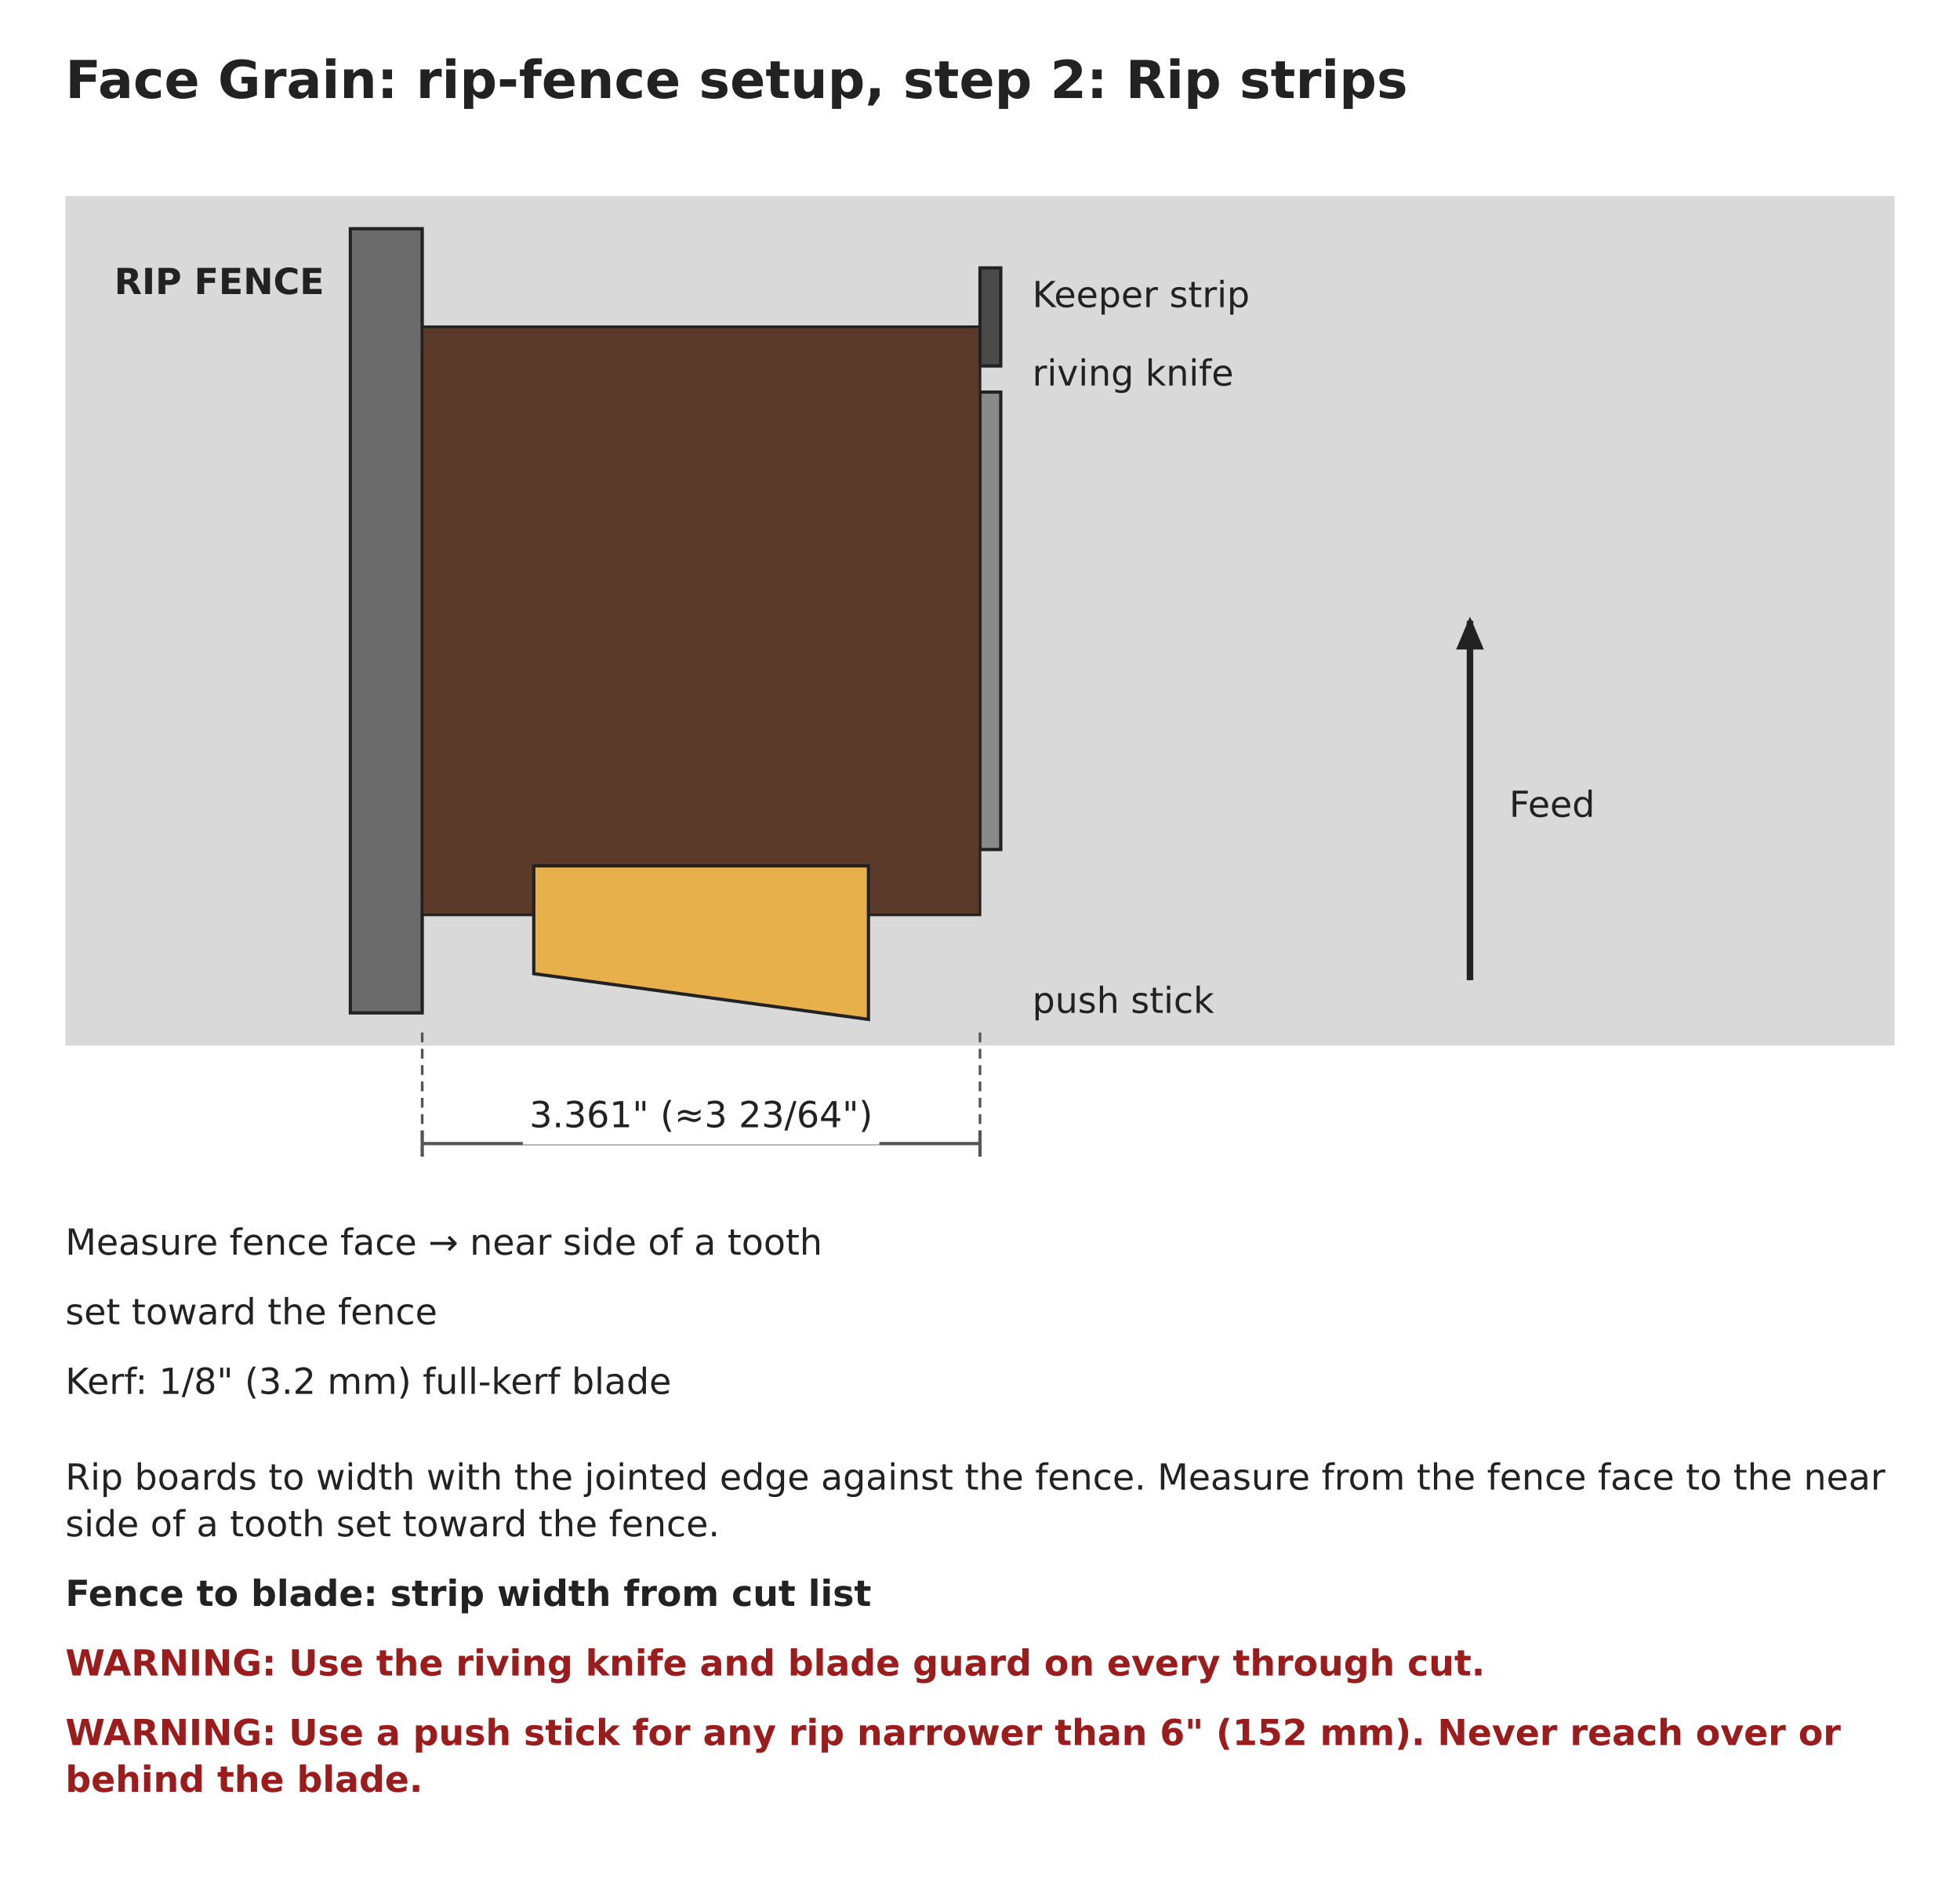
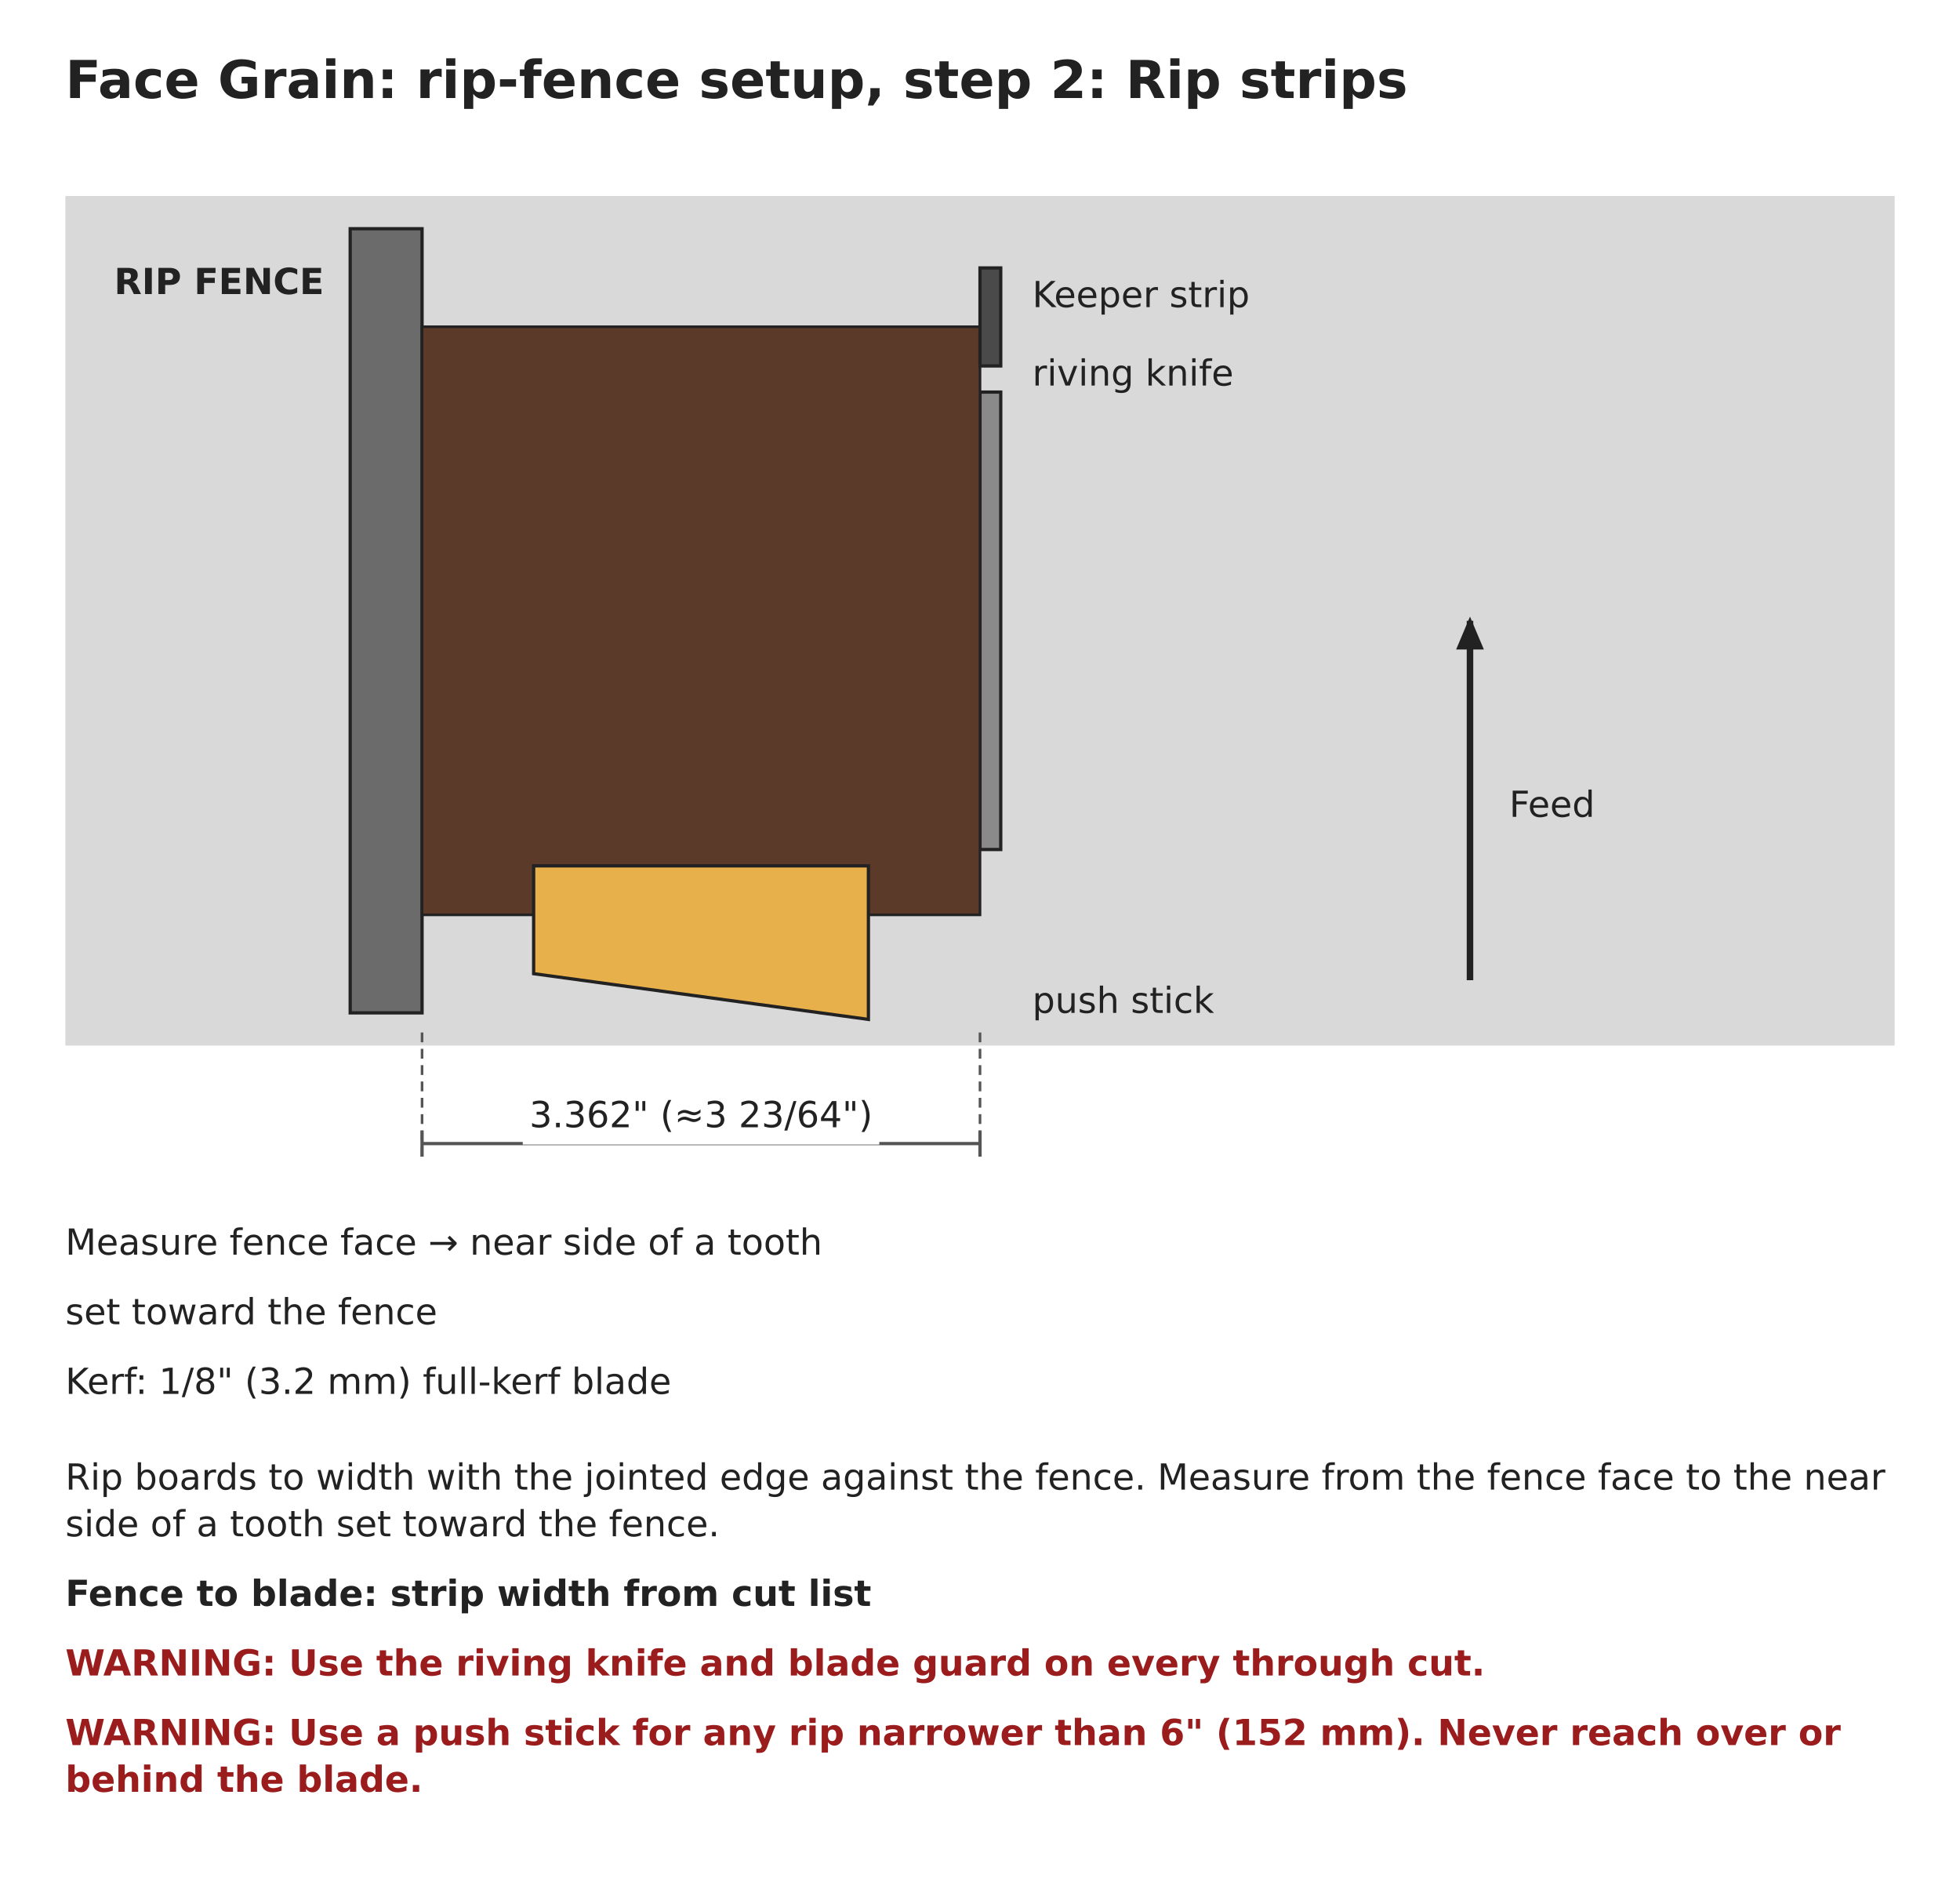
<svg xmlns="http://www.w3.org/2000/svg" width="600" height="576" viewBox="0 0 600 576" data-figure="rip-fence-setup">
  <rect data-bg="1" x="0" y="0" width="600" height="576" fill="#FFFFFF" />
  <text x="20.00" y="30.00" font-family="DejaVu Sans" font-size="16" fill="#222222" font-weight="bold">
    <tspan x="20.00" y="30.00">Face Grain: rip-fence setup, step 2: Rip strips</tspan>
  </text>
  <rect data-panel="saw-table" x="20.00" y="60.00" width="560.00" height="260.00" fill="#D9D9D9" />
  <rect x="300.00" y="120.00" width="6.35" height="140.00" rx="0.00" fill="#8A8A8A" stroke="#222222" stroke-width="1" />
-   <rect x="107.25" y="70.00" width="22.00" height="240.00" rx="0.00" fill="#6B6B6B" stroke="#222222" stroke-width="1" />
-   <rect x="129.25" y="100.00" width="170.75" height="180.00" rx="0.00" fill="#5B3A29" stroke="#222222" stroke-width="0.8" />
+   <rect x="107.20" y="70.00" width="22.00" height="240.00" rx="0.00" fill="#6B6B6B" stroke="#222222" stroke-width="1" />
+   <rect x="129.20" y="100.00" width="170.80" height="180.00" rx="0.00" fill="#5B3A29" stroke="#222222" stroke-width="0.8" />
  <text x="316.00" y="94.00" font-family="DejaVu Sans" font-size="11" fill="#222222">
    <tspan x="316.00" y="94.00">Keeper strip</tspan>
  </text>
  <rect x="300.00" y="82.00" width="6.35" height="30.00" rx="0.00" fill="#4A4A4A" stroke="#222222" stroke-width="1" />
  <text x="316.00" y="118.00" font-family="DejaVu Sans" font-size="11" fill="#222222">
    <tspan x="316.00" y="118.00">riving knife</tspan>
  </text>
-   <polygon points="163.40,265.00 265.85,265.00 265.85,312.00 163.40,298.00" fill="#E8B04A" stroke="#222222" stroke-width="1" />
+   <polygon points="163.36,265.00 265.84,265.00 265.84,312.00 163.36,298.00" fill="#E8B04A" stroke="#222222" stroke-width="1" />
  <text x="316.00" y="310.00" font-family="DejaVu Sans" font-size="11" fill="#222222">
    <tspan x="316.00" y="310.00">push stick</tspan>
  </text>
  <line x1="450.00" y1="300.00" x2="450.00" y2="190.00" stroke="#222222" stroke-width="2" />
  <polygon points="450.00,190.00 453.50,198.29 446.50,198.29" fill="#222222" stroke="#222222" stroke-width="1" />
  <text x="462.00" y="250.00" font-family="DejaVu Sans" font-size="11" fill="#222222">
    <tspan x="462.00" y="250.00">Feed</tspan>
  </text>
-   <text x="99.25" y="90.00" font-family="DejaVu Sans" font-size="11" fill="#222222" text-anchor="end" font-weight="bold">
-     <tspan x="99.25" y="90.00">RIP FENCE</tspan>
+   <text x="99.20" y="90.00" font-family="DejaVu Sans" font-size="11" fill="#222222" text-anchor="end" font-weight="bold">
+     <tspan x="99.20" y="90.00">RIP FENCE</tspan>
  </text>
-   <line x1="129.25" y1="316.00" x2="129.25" y2="354.00" stroke="#555" stroke-width="0.8" stroke-dasharray="3,2" data-dim="1" />
+   <line x1="129.20" y1="316.00" x2="129.20" y2="354.00" stroke="#555" stroke-width="0.8" stroke-dasharray="3,2" data-dim="1" />
  <line x1="300.00" y1="316.00" x2="300.00" y2="354.00" stroke="#555" stroke-width="0.8" stroke-dasharray="3,2" data-dim="1" />
-   <line x1="129.25" y1="350.00" x2="300.00" y2="350.00" stroke="#555" stroke-width="1" data-dim="1" />
-   <line x1="129.25" y1="346.00" x2="129.25" y2="354.00" stroke="#555" stroke-width="1" data-dim="1" />
+   <line x1="129.20" y1="350.00" x2="300.00" y2="350.00" stroke="#555" stroke-width="1" data-dim="1" />
+   <line x1="129.20" y1="346.00" x2="129.20" y2="354.00" stroke="#555" stroke-width="1" data-dim="1" />
  <line x1="300.00" y1="346.00" x2="300.00" y2="354.00" stroke="#555" stroke-width="1" data-dim="1" />
-   <rect data-patch="1" x="160.05" y="332.00" width="109.14" height="18.30" fill="#FFFFFF" />
-   <text x="214.62" y="345.00" font-family="DejaVu Sans" font-size="11" fill="#222222" text-anchor="middle" data-dim="1" data-src="cutList.0.text.width">
-     <tspan x="214.62" y="345.00">3.361" (≈3 23/64")</tspan>
+   <rect data-patch="1" x="160.03" y="332.00" width="109.14" height="18.30" fill="#FFFFFF" />
+   <text x="214.60" y="345.00" font-family="DejaVu Sans" font-size="11" fill="#222222" text-anchor="middle" data-dim="1" data-src="cutList.0.text.width">
+     <tspan x="214.60" y="345.00">3.362" (≈3 23/64")</tspan>
  </text>
  <text x="20.00" y="384.00" font-family="DejaVu Sans" font-size="11" fill="#222222">
    <tspan x="20.00" y="384.00">Measure fence face → near side of a tooth</tspan>
  </text>
  <text x="20.00" y="405.30" font-family="DejaVu Sans" font-size="11" fill="#222222">
    <tspan x="20.00" y="405.30">set toward the fence</tspan>
  </text>
  <text x="20.00" y="426.60" font-family="DejaVu Sans" font-size="11" fill="#222222">
    <tspan x="20.00" y="426.60">Kerf: 1/8" (3.2 mm) full-kerf blade</tspan>
  </text>
  <text x="20.00" y="455.90" font-family="DejaVu Sans" font-size="11" fill="#222222" data-src="catalog.steps.1.description">
    <tspan x="20.00" y="455.90">Rip boards to width with the jointed edge against the fence. Measure from the fence face to the near</tspan>
    <tspan x="20.00" y="470.20">side of a tooth set toward the fence.</tspan>
  </text>
  <text x="20.00" y="491.50" font-family="DejaVu Sans" font-size="11" fill="#222222" font-weight="bold">
    <tspan x="20.00" y="491.50">Fence to blade: strip width from cut list</tspan>
  </text>
  <text x="20.00" y="512.80" font-family="DejaVu Sans" font-size="11" fill="#9B1C1C" font-weight="bold" data-src="catalog.steps.1.safetyBanners.0">
    <tspan x="20.00" y="512.80">WARNING: Use the riving knife and blade guard on every through cut.</tspan>
  </text>
  <text x="20.00" y="534.10" font-family="DejaVu Sans" font-size="11" fill="#9B1C1C" font-weight="bold" data-src="catalog.steps.1.safetyBanners.1">
    <tspan x="20.00" y="534.10">WARNING: Use a push stick for any rip narrower than 6" (152 mm). Never reach over or</tspan>
    <tspan x="20.00" y="548.40">behind the blade.</tspan>
  </text>
</svg>
